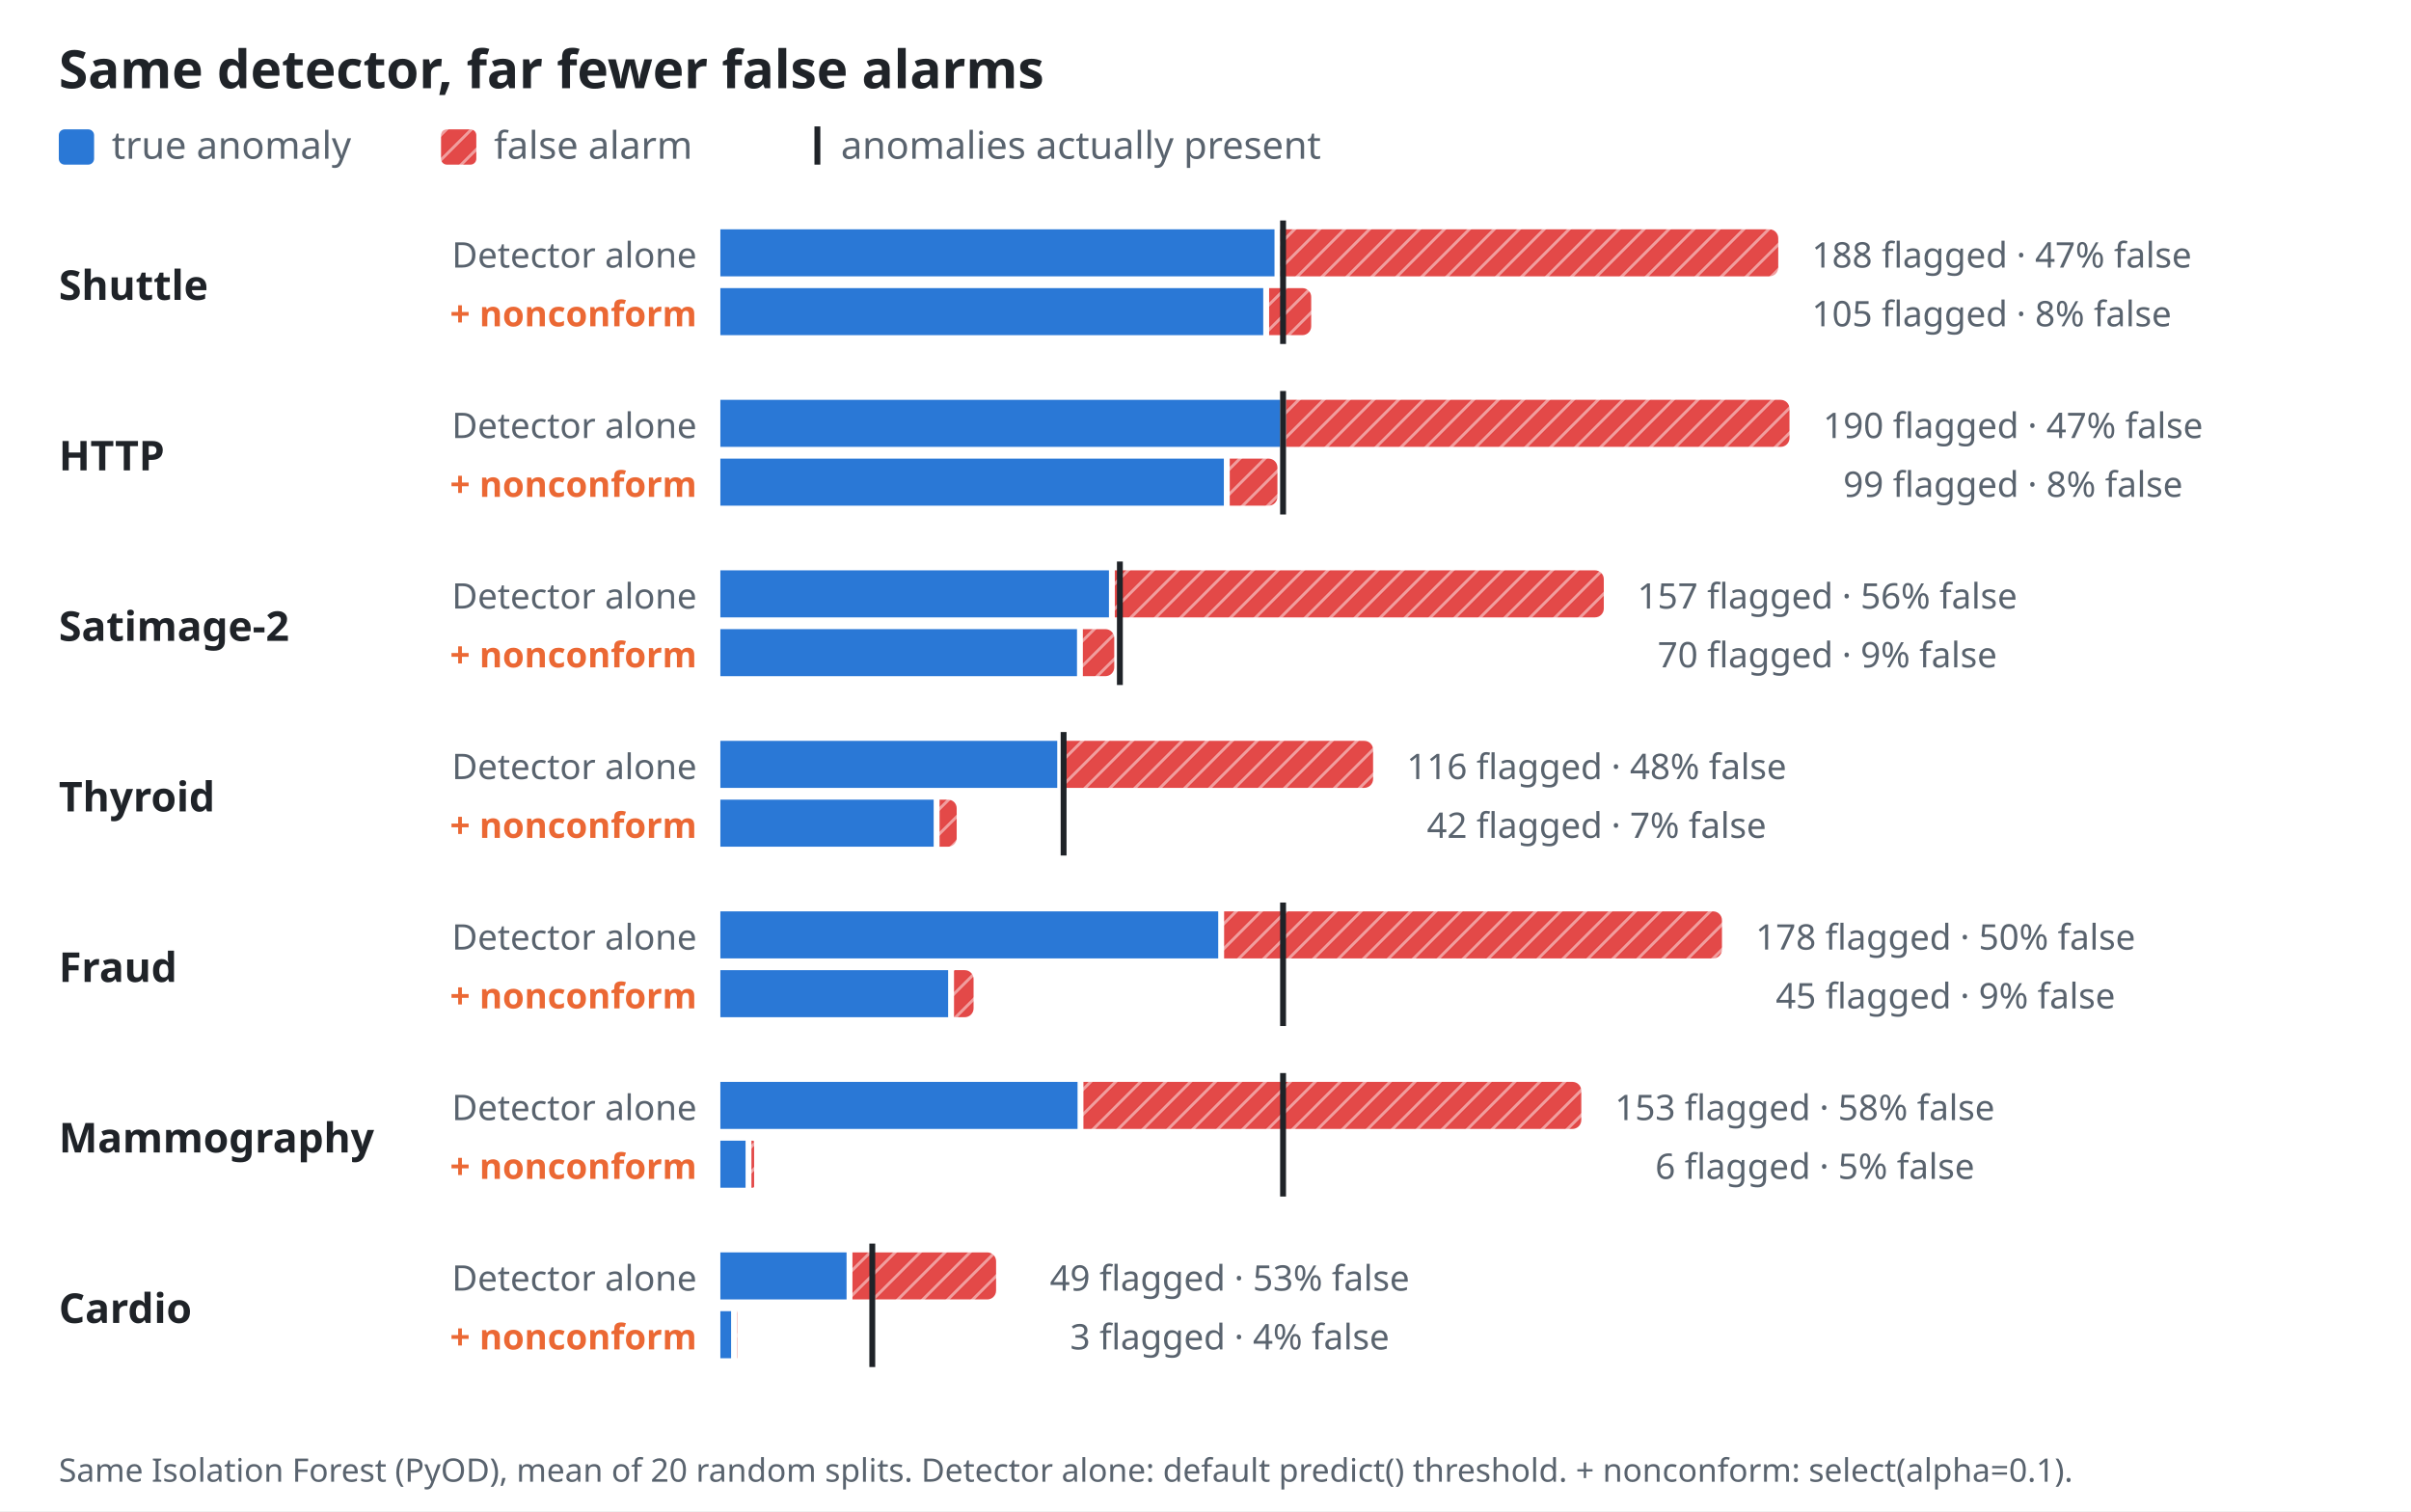
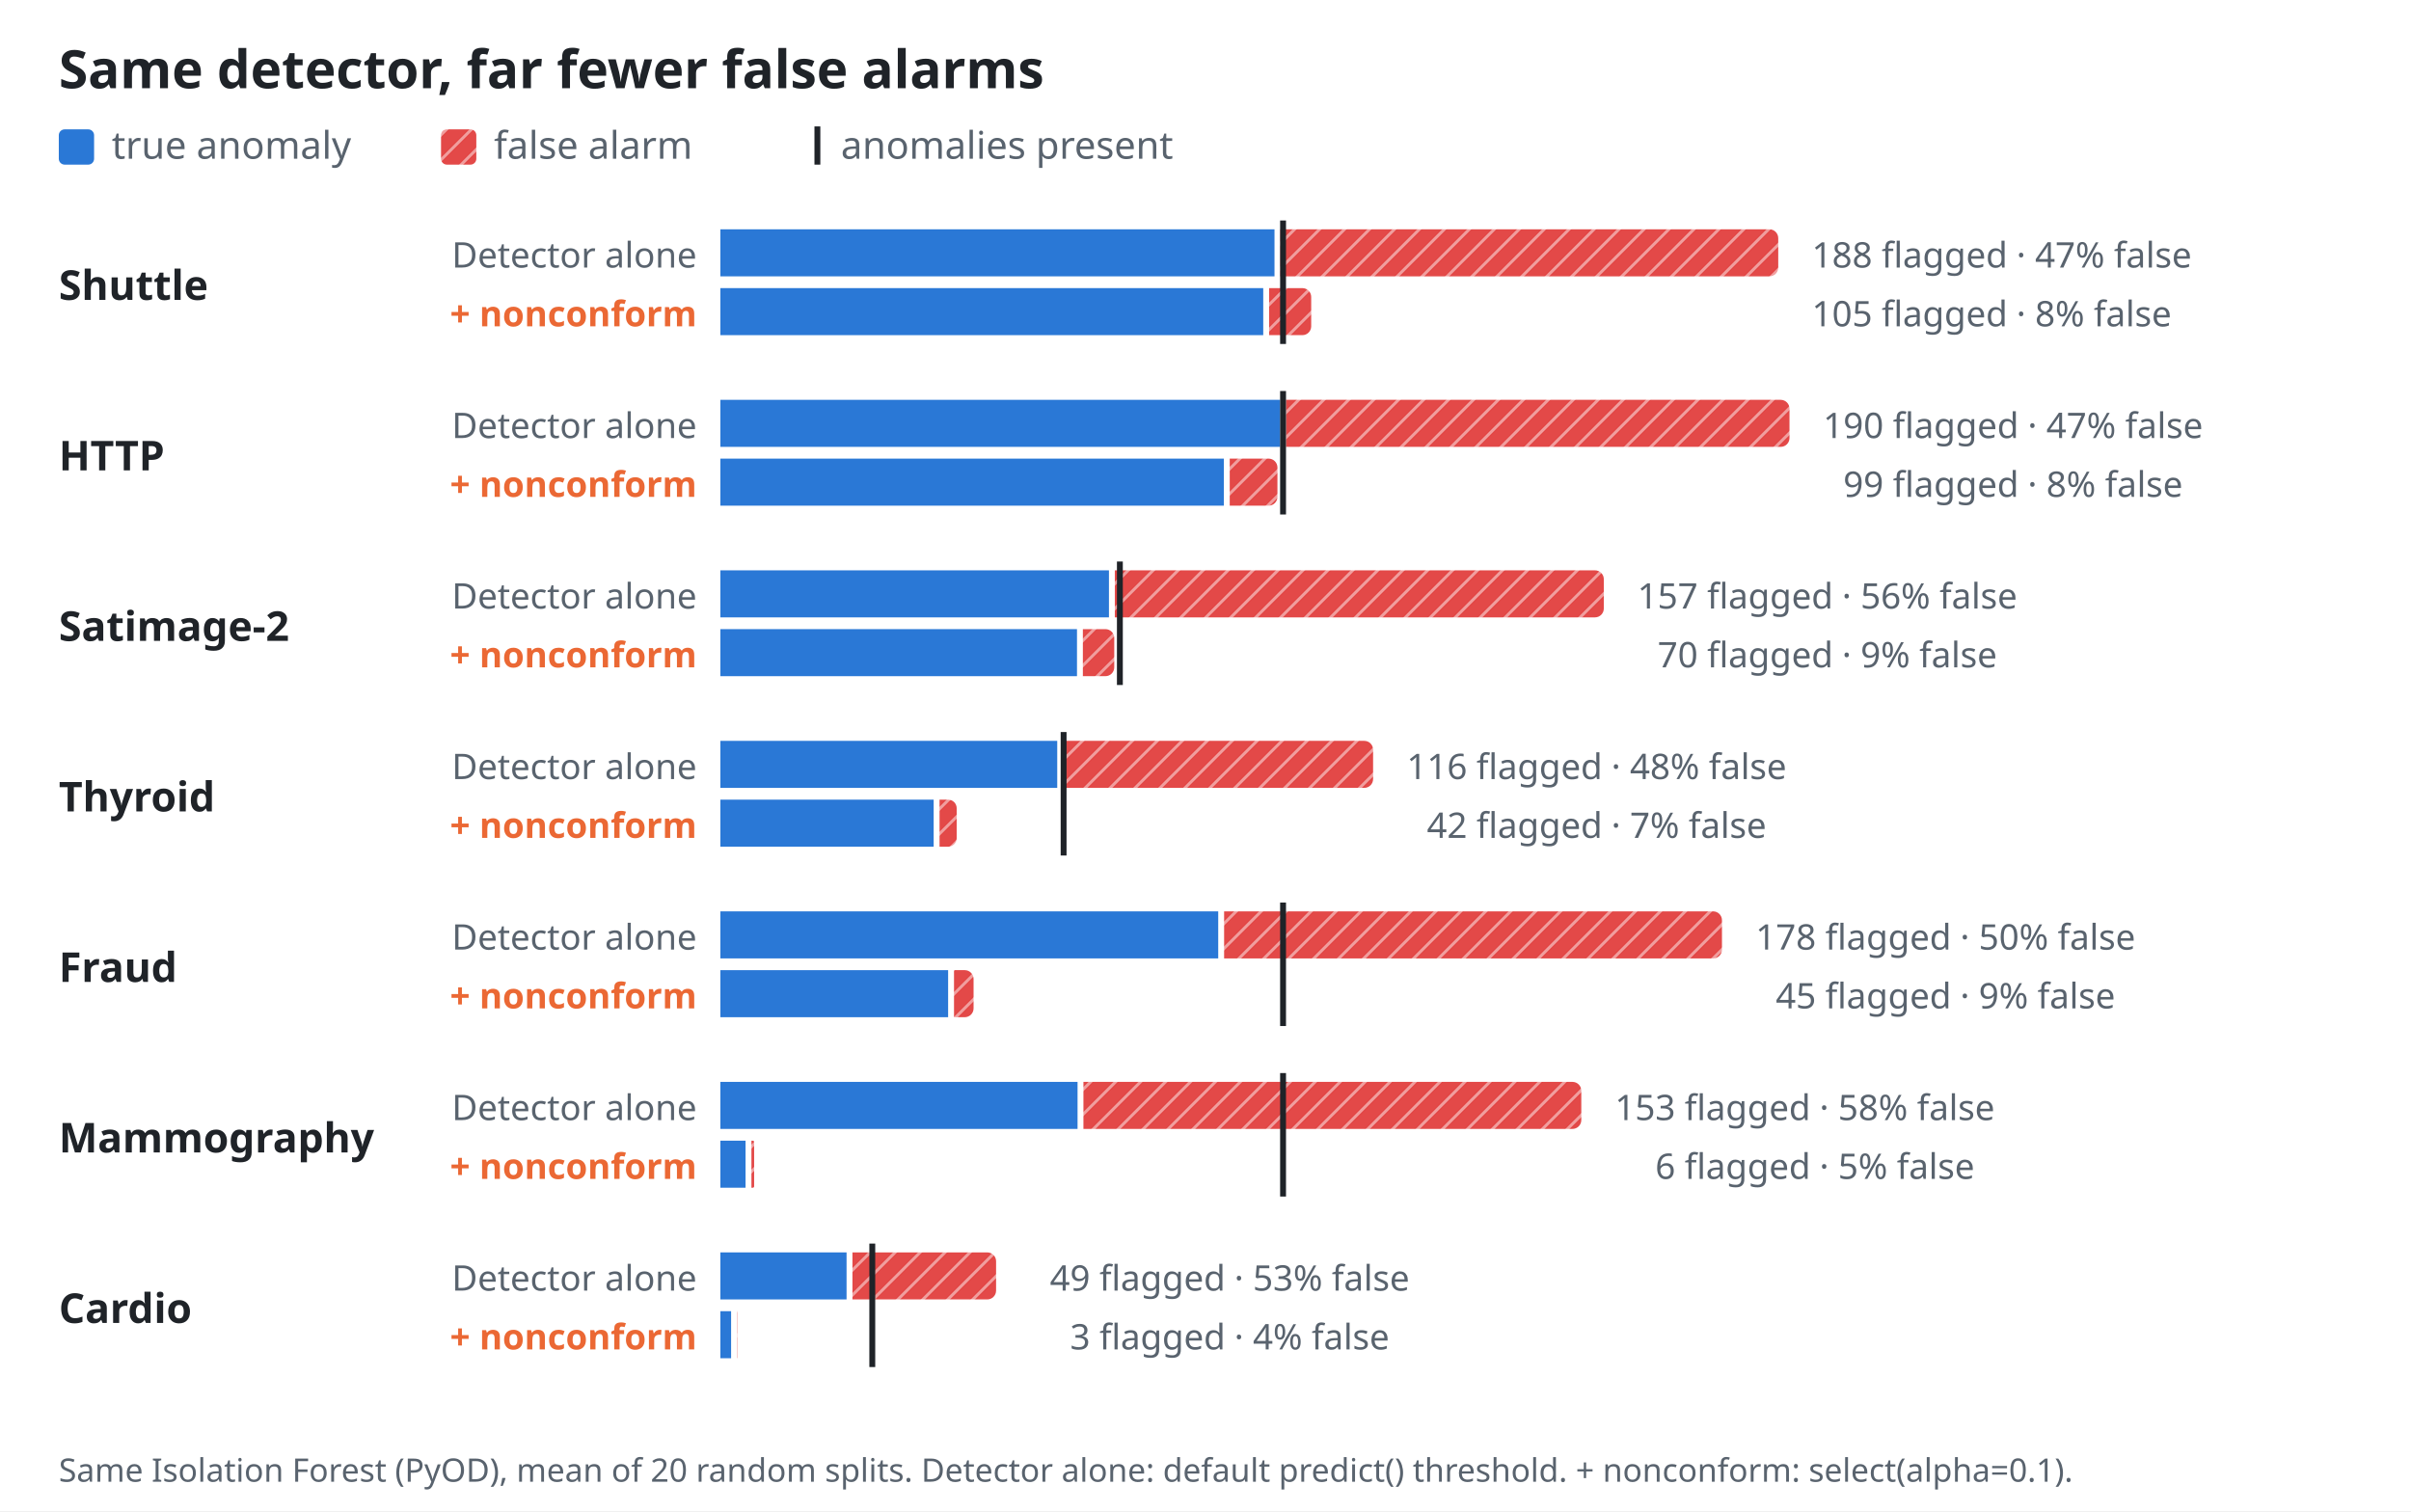
<svg xmlns="http://www.w3.org/2000/svg" viewBox="0 0 820 514" width="820" height="514" role="img" aria-label="Flags per dataset: true detections versus false alarms" font-family="-apple-system,BlinkMacSystemFont,'Segoe UI','Noto Sans',Helvetica,Arial,sans-serif">
  <rect width="820" height="514" fill="#ffffff" />
  <defs>
    <pattern id="h" width="6" height="6" patternUnits="userSpaceOnUse" patternTransform="rotate(45)">
      <rect width="6" height="6" fill="#e34948" />
      <line x1="0" y1="0" x2="0" y2="6" stroke="#ffffff" stroke-width="2" stroke-opacity=".45" />
    </pattern>
  </defs>
  <text x="20" y="30" fill="#1f2328" font-size="18" text-anchor="start" font-weight="600">Same detector, far fewer false alarms</text>
  <rect x="20" y="44" width="12" height="12" rx="2" fill="#2a78d6" />
  <text x="38" y="54" fill="#59636e" font-size="13" text-anchor="start" font-weight="400">true anomaly</text>
  <rect x="150" y="44" width="12" height="12" rx="2" fill="url(#h)" />
  <text x="168" y="54" fill="#59636e" font-size="13" text-anchor="start" font-weight="400">false alarm</text>
  <line x1="278" y1="43" x2="278" y2="56" stroke="#1f2328" stroke-width="2" />
-   <text x="286" y="54" fill="#59636e" font-size="13" text-anchor="start" font-weight="400">anomalies actually present</text>
+   <text x="286" y="54" fill="#59636e" font-size="13" text-anchor="start" font-weight="400">anomalies present</text>
  <text x="20" y="102" fill="#1f2328" font-size="14" text-anchor="start" font-weight="600">Shuttle</text>
  <text x="237" y="91" fill="#59636e" font-size="12" text-anchor="end" font-weight="400">Detector alone</text>
  <rect x="245" y="78" width="188.466" height="16" fill="#2a78d6" />
  <path d="M435.466,78h166.328a3,3 0 0 1 3,3v10a3,3 0 0 1 -3,3h-166.328z" fill="url(#h)" />
  <text x="682.793" y="91" fill="#59636e" font-size="12" text-anchor="end" font-weight="400">188 flagged</text>
  <text x="685.793" y="91" fill="#59636e" font-size="12" text-anchor="start" font-weight="400">· 47% false</text>
  <text x="237" y="111" fill="#eb6834" font-size="12" text-anchor="end" font-weight="600">+ nonconform</text>
  <rect x="245" y="98" width="184.638" height="16" fill="#2a78d6" />
  <path d="M431.638,98h11.31a3,3 0 0 1 3,3v10a3,3 0 0 1 -3,3h-11.31z" fill="url(#h)" />
  <text x="682.793" y="111" fill="#59636e" font-size="12" text-anchor="end" font-weight="400">105 flagged</text>
  <text x="685.793" y="111" fill="#59636e" font-size="12" text-anchor="start" font-weight="400">· 8% false</text>
  <line x1="436.379" y1="75" x2="436.379" y2="117" stroke="#1f2328" stroke-width="2" />
  <text x="20" y="160" fill="#1f2328" font-size="14" text-anchor="start" font-weight="600">HTTP</text>
  <text x="237" y="149" fill="#59636e" font-size="12" text-anchor="end" font-weight="400">Detector alone</text>
  <rect x="245" y="136" width="190.379" height="16" fill="#2a78d6" />
  <path d="M437.379,136h168.241a3,3 0 0 1 3,3v10a3,3 0 0 1 -3,3h-168.241z" fill="url(#h)" />
  <text x="686.621" y="149" fill="#59636e" font-size="12" text-anchor="end" font-weight="400">190 flagged</text>
  <text x="689.621" y="149" fill="#59636e" font-size="12" text-anchor="start" font-weight="400">· 47% false</text>
  <text x="237" y="169" fill="#eb6834" font-size="12" text-anchor="end" font-weight="600">+ nonconform</text>
  <rect x="245" y="156" width="171.241" height="16" fill="#2a78d6" />
  <path d="M418.241,156h13.224a3,3 0 0 1 3,3v10a3,3 0 0 1 -3,3h-13.224z" fill="url(#h)" />
  <text x="686.621" y="169" fill="#59636e" font-size="12" text-anchor="end" font-weight="400">99 flagged</text>
  <text x="689.621" y="169" fill="#59636e" font-size="12" text-anchor="start" font-weight="400">· 8% false</text>
  <line x1="436.379" y1="133" x2="436.379" y2="175" stroke="#1f2328" stroke-width="2" />
  <text x="20" y="218" fill="#1f2328" font-size="14" text-anchor="start" font-weight="600">Satimage-2</text>
  <text x="237" y="207" fill="#59636e" font-size="12" text-anchor="end" font-weight="400">Detector alone</text>
  <rect x="245" y="194" width="132.162" height="16" fill="#2a78d6" />
  <path d="M379.162,194h163.304a3,3 0 0 1 3,3v10a3,3 0 0 1 -3,3h-163.304z" fill="url(#h)" />
  <text x="623.466" y="207" fill="#59636e" font-size="12" text-anchor="end" font-weight="400">157 flagged</text>
  <text x="626.466" y="207" fill="#59636e" font-size="12" text-anchor="start" font-weight="400">· 56% false</text>
  <text x="237" y="227" fill="#eb6834" font-size="12" text-anchor="end" font-weight="600">+ nonconform</text>
  <rect x="245" y="214" width="121.291" height="16" fill="#2a78d6" />
  <path d="M368.291,214h7.674a3,3 0 0 1 3,3v10a3,3 0 0 1 -3,3h-7.674z" fill="url(#h)" />
  <text x="623.466" y="227" fill="#59636e" font-size="12" text-anchor="end" font-weight="400">70 flagged</text>
  <text x="626.466" y="227" fill="#59636e" font-size="12" text-anchor="start" font-weight="400">· 9% false</text>
  <line x1="380.879" y1="191" x2="380.879" y2="233" stroke="#1f2328" stroke-width="2" />
  <text x="20" y="276" fill="#1f2328" font-size="14" text-anchor="start" font-weight="600">Thyroid</text>
  <text x="237" y="265" fill="#59636e" font-size="12" text-anchor="end" font-weight="400">Detector alone</text>
  <rect x="245" y="252" width="114.574" height="16" fill="#2a78d6" />
  <path d="M361.574,252h102.426a3,3 0 0 1 3,3v10a3,3 0 0 1 -3,3h-102.426z" fill="url(#h)" />
  <text x="545.0" y="265" fill="#59636e" font-size="12" text-anchor="end" font-weight="400">116 flagged</text>
  <text x="548.0" y="265" fill="#59636e" font-size="12" text-anchor="start" font-weight="400">· 48% false</text>
  <text x="237" y="285" fill="#eb6834" font-size="12" text-anchor="end" font-weight="600">+ nonconform</text>
  <rect x="245" y="272" width="72.547" height="16" fill="#2a78d6" />
  <path d="M319.547,272h2.916a2.916,2.916 0 0 1 2.916,2.916v10.168a2.916,2.916 0 0 1 -2.916,2.916h-2.916z" fill="url(#h)" />
  <text x="545.0" y="285" fill="#59636e" font-size="12" text-anchor="end" font-weight="400">42 flagged</text>
  <text x="548.0" y="285" fill="#59636e" font-size="12" text-anchor="start" font-weight="400">· 7% false</text>
  <line x1="361.741" y1="249" x2="361.741" y2="291" stroke="#1f2328" stroke-width="2" />
  <text x="20" y="334" fill="#1f2328" font-size="14" text-anchor="start" font-weight="600">Fraud</text>
  <text x="237" y="323" fill="#59636e" font-size="12" text-anchor="end" font-weight="400">Detector alone</text>
  <rect x="245" y="310" width="169.328" height="16" fill="#2a78d6" />
  <path d="M416.328,310h166.328a3,3 0 0 1 3,3v10a3,3 0 0 1 -3,3h-166.328z" fill="url(#h)" />
  <text x="663.655" y="323" fill="#59636e" font-size="12" text-anchor="end" font-weight="400">178 flagged</text>
  <text x="666.655" y="323" fill="#59636e" font-size="12" text-anchor="start" font-weight="400">· 50% false</text>
  <text x="237" y="343" fill="#eb6834" font-size="12" text-anchor="end" font-weight="600">+ nonconform</text>
  <rect x="245" y="330" width="77.466" height="16" fill="#2a78d6" />
  <path d="M324.466,330h3.655a3,3 0 0 1 3,3v10a3,3 0 0 1 -3,3h-3.655z" fill="url(#h)" />
  <text x="663.655" y="343" fill="#59636e" font-size="12" text-anchor="end" font-weight="400">45 flagged</text>
  <text x="666.655" y="343" fill="#59636e" font-size="12" text-anchor="start" font-weight="400">· 9% false</text>
  <line x1="436.379" y1="307" x2="436.379" y2="349" stroke="#1f2328" stroke-width="2" />
  <text x="20" y="392" fill="#1f2328" font-size="14" text-anchor="start" font-weight="600">Mammography</text>
  <text x="237" y="381" fill="#59636e" font-size="12" text-anchor="end" font-weight="400">Detector alone</text>
  <rect x="245" y="368" width="121.483" height="16" fill="#2a78d6" />
  <path d="M368.483,368h166.328a3,3 0 0 1 3,3v10a3,3 0 0 1 -3,3h-166.328z" fill="url(#h)" />
  <text x="615.81" y="381" fill="#59636e" font-size="12" text-anchor="end" font-weight="400">153 flagged</text>
  <text x="618.81" y="381" fill="#59636e" font-size="12" text-anchor="start" font-weight="400">· 58% false</text>
  <text x="237" y="401" fill="#eb6834" font-size="12" text-anchor="end" font-weight="600">+ nonconform</text>
  <rect x="245" y="388" width="8.569" height="16" fill="#2a78d6" />
  <path d="M255.569,388h0.457a0.457,0.457 0 0 1 0.457,0.457v15.086a0.457,0.457 0 0 1 -0.457,0.457h-0.457z" fill="url(#h)" />
  <text x="615.81" y="401" fill="#59636e" font-size="12" text-anchor="end" font-weight="400">6 flagged</text>
  <text x="618.81" y="401" fill="#59636e" font-size="12" text-anchor="start" font-weight="400">· 5% false</text>
  <line x1="436.379" y1="365" x2="436.379" y2="407" stroke="#1f2328" stroke-width="2" />
  <text x="20" y="450" fill="#1f2328" font-size="14" text-anchor="start" font-weight="600">Cardio</text>
  <text x="237" y="439" fill="#59636e" font-size="12" text-anchor="end" font-weight="400">Detector alone</text>
  <rect x="245" y="426" width="42.922" height="16" fill="#2a78d6" />
  <path d="M289.922,426h45.854a3,3 0 0 1 3,3v10a3,3 0 0 1 -3,3h-45.854z" fill="url(#h)" />
  <text x="416.776" y="439" fill="#59636e" font-size="12" text-anchor="end" font-weight="400">49 flagged</text>
  <text x="419.776" y="439" fill="#59636e" font-size="12" text-anchor="start" font-weight="400">· 53% false</text>
  <text x="237" y="459" fill="#eb6834" font-size="12" text-anchor="end" font-weight="600">+ nonconform</text>
  <rect x="245" y="446" width="3.651" height="16" fill="#2a78d6" />
  <path d="M250.651,446h0.045a0.045,0.045 0 0 1 0.045,0.045v15.909a0.045,0.045 0 0 1 -0.045,0.045h-0.045z" fill="url(#h)" />
  <text x="416.776" y="459" fill="#59636e" font-size="12" text-anchor="end" font-weight="400">3 flagged</text>
  <text x="419.776" y="459" fill="#59636e" font-size="12" text-anchor="start" font-weight="400">· 4% false</text>
  <line x1="296.672" y1="423" x2="296.672" y2="465" stroke="#1f2328" stroke-width="2" />
  <text x="20" y="504" fill="#59636e" font-size="11" text-anchor="start" font-weight="400">Same Isolation Forest (PyOD), mean of 20 random splits. Detector alone: default predict() threshold. + nonconform: select(alpha=0.1).</text>
</svg>
